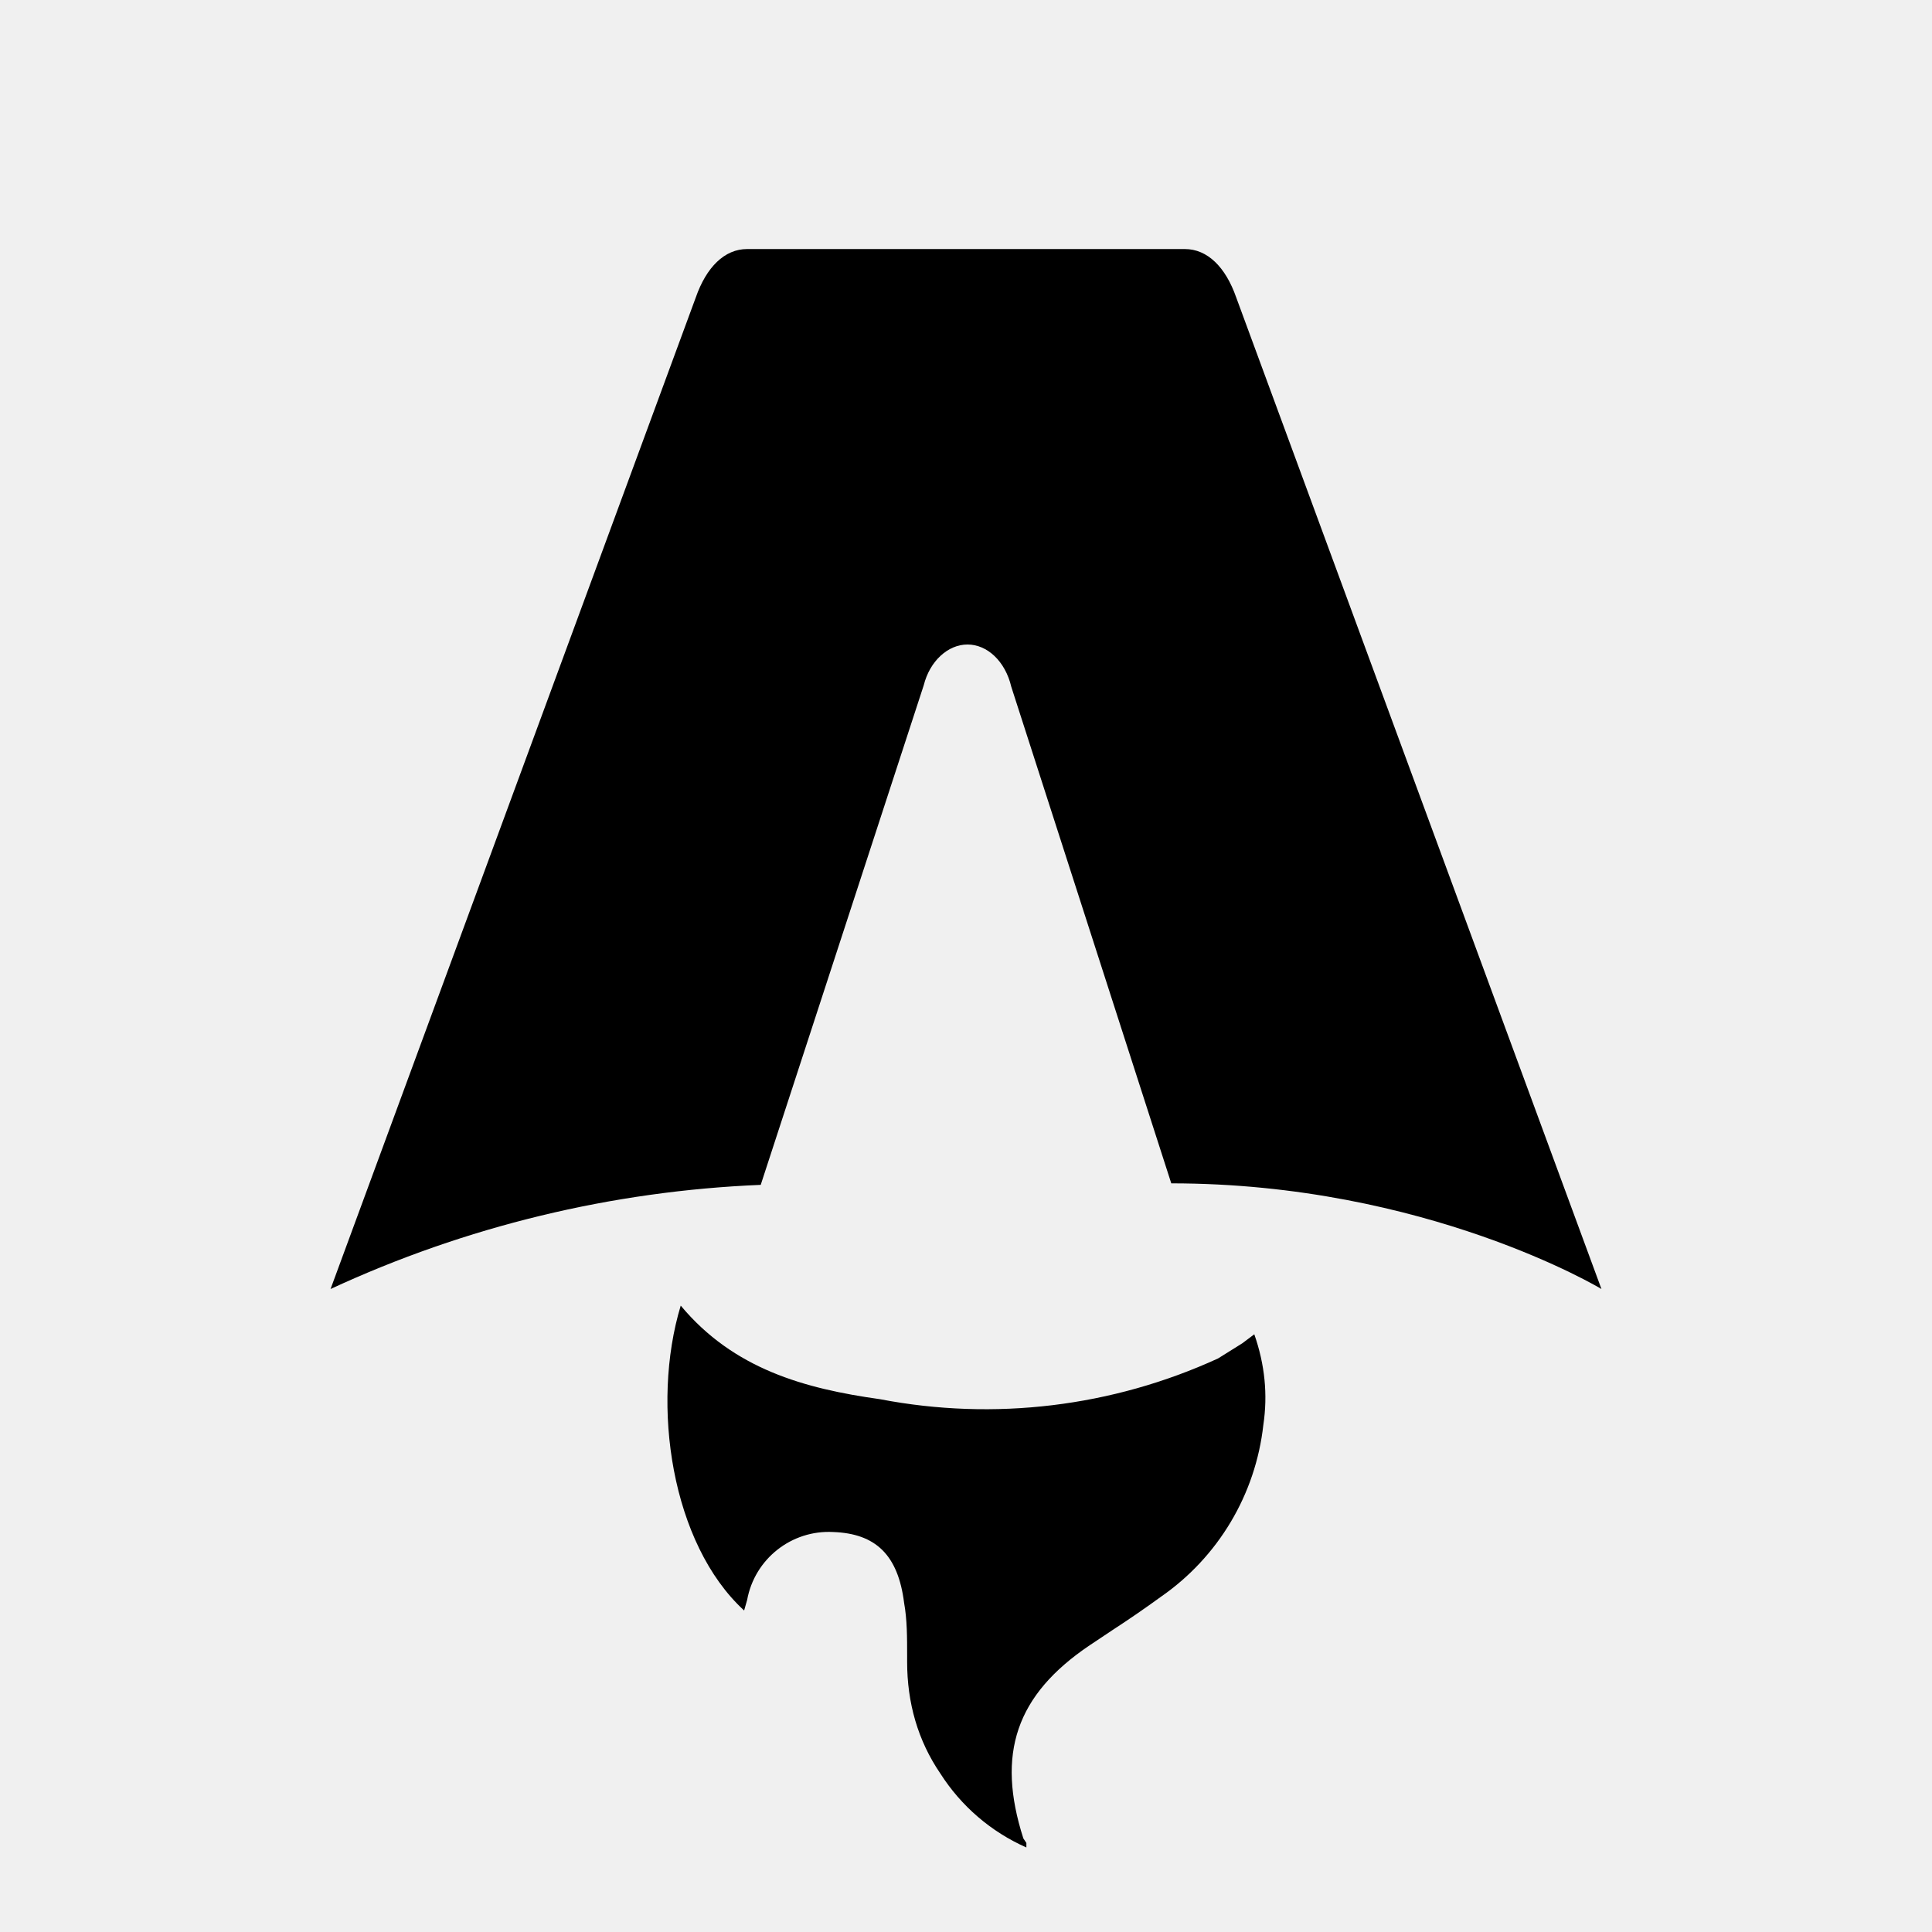
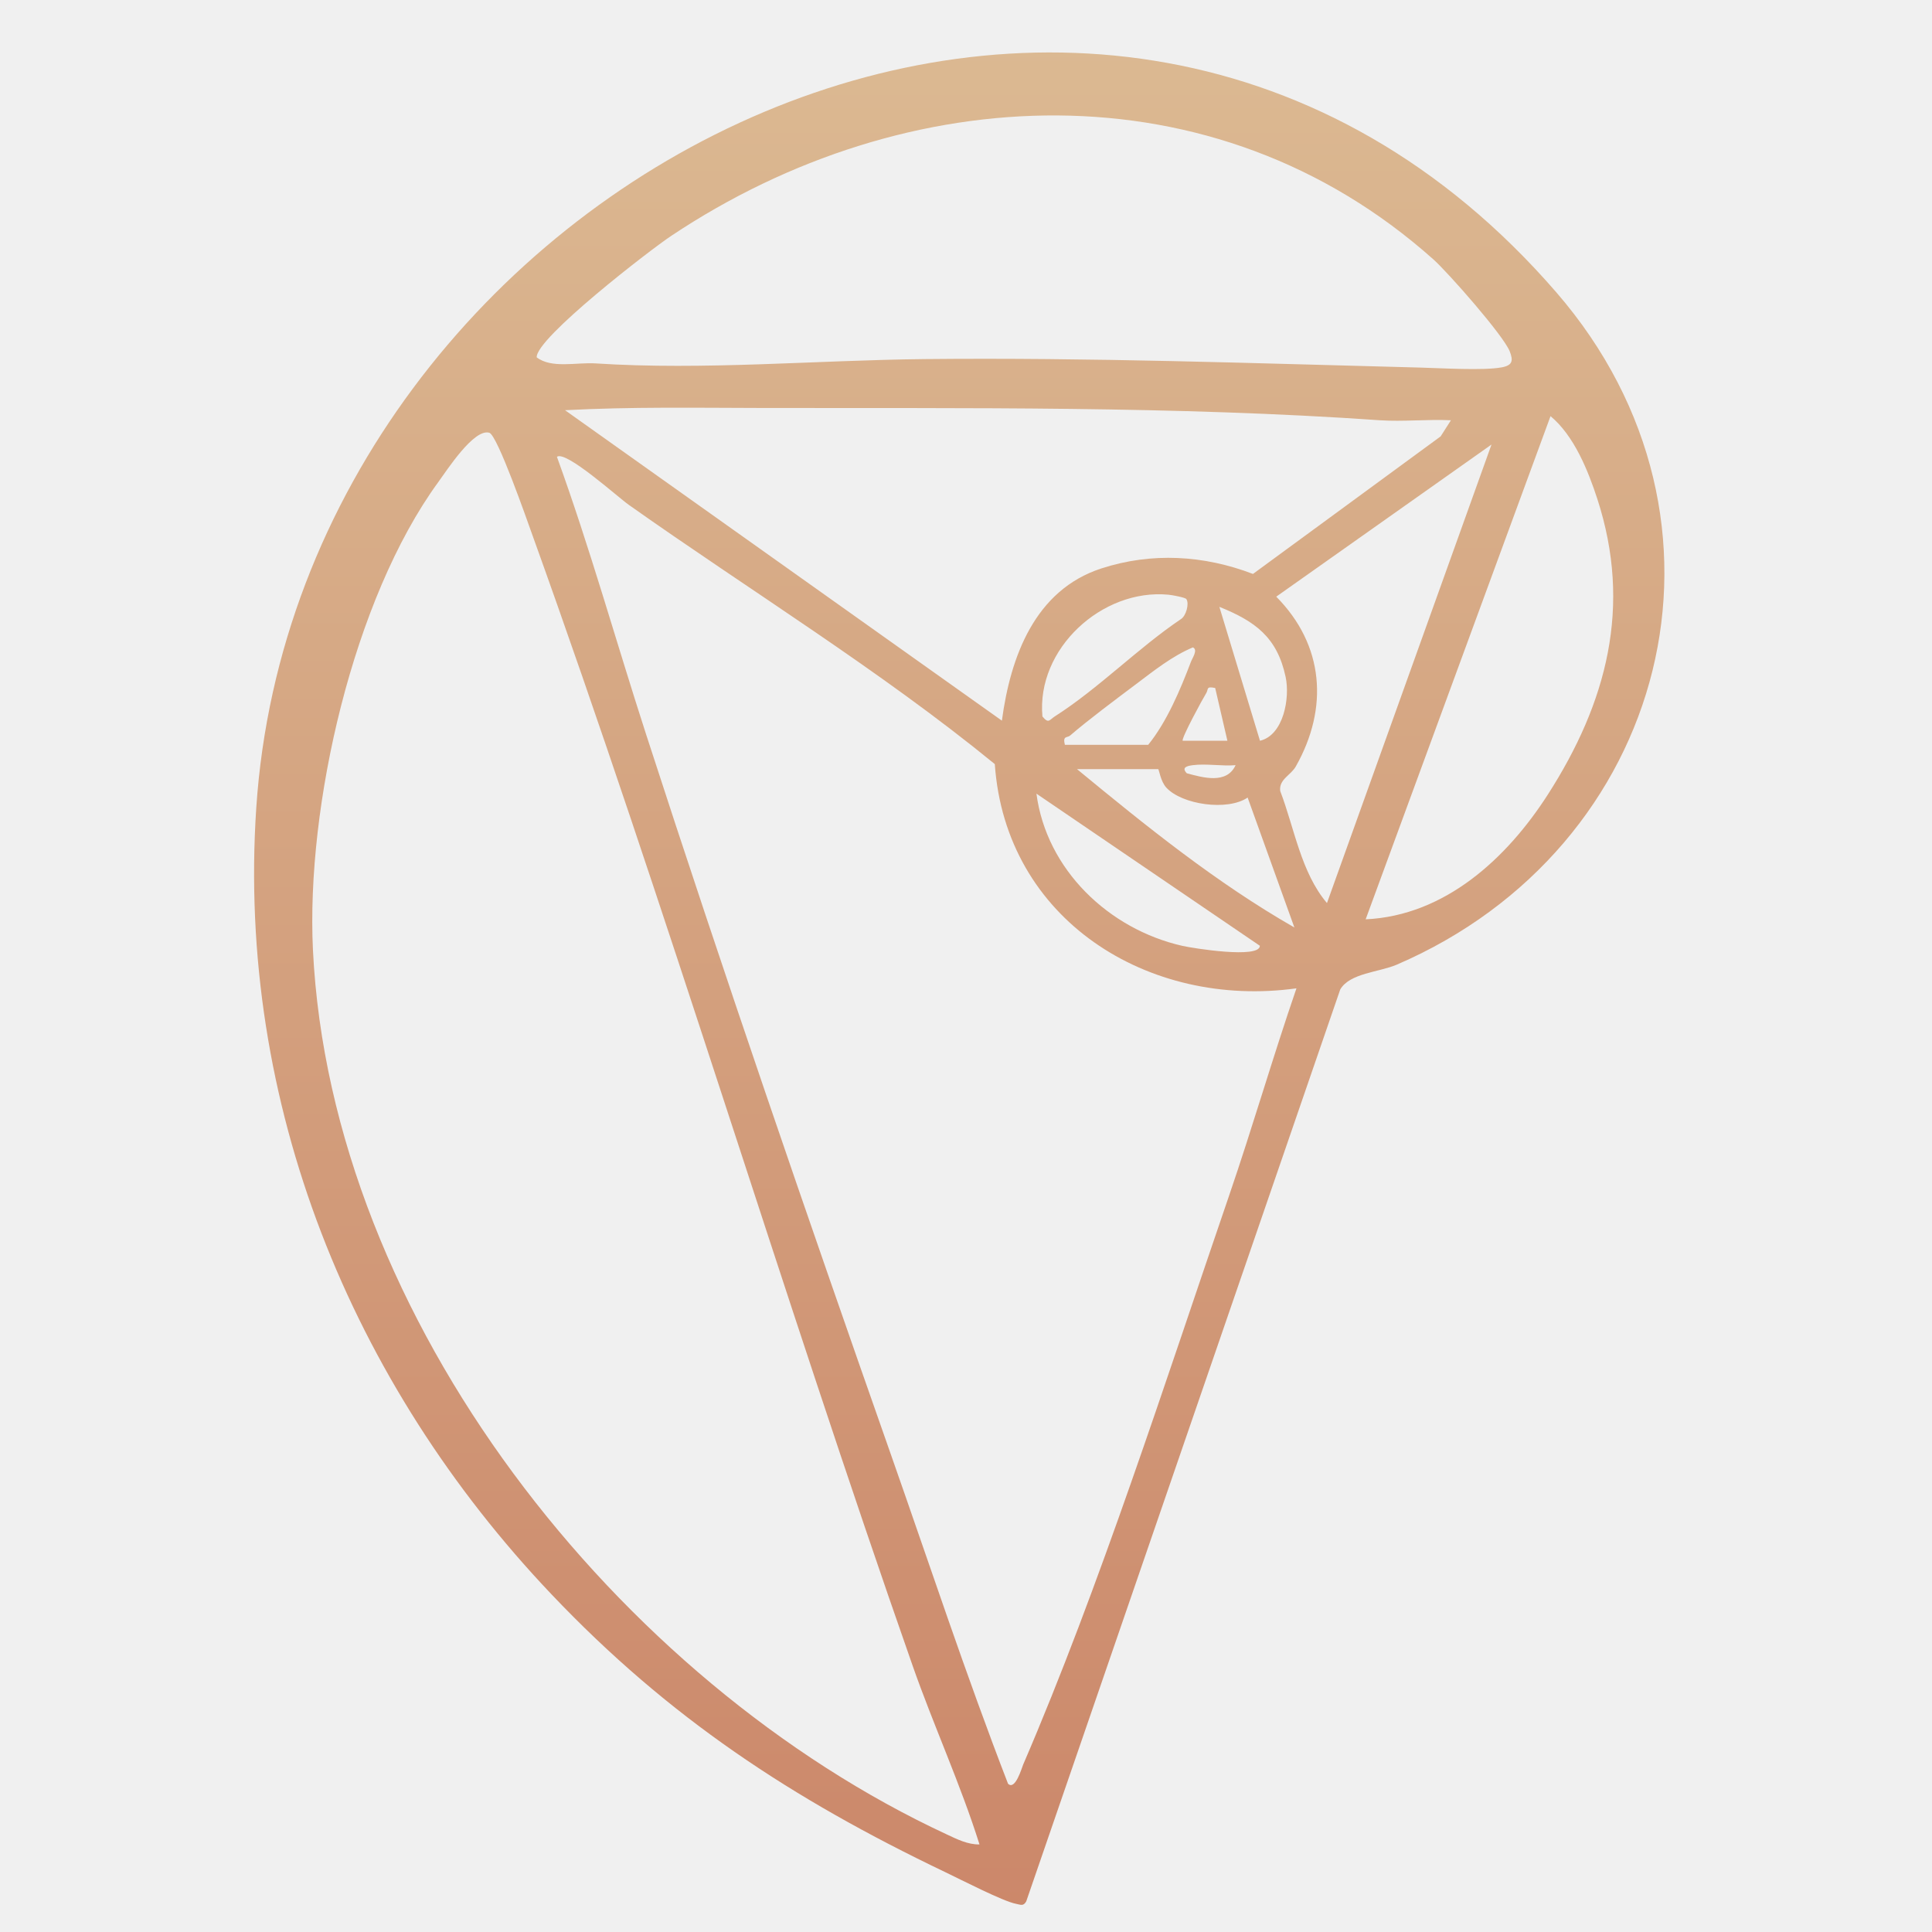
- <svg xmlns="http://www.w3.org/2000/svg" fill="none" viewBox="0 0 128 128">
-   <path d="M50.4 78.5a75.1 75.1 0 0 0-28.5 6.9l24.2-65.7c.7-2 1.9-3.2 3.4-3.2h29c1.5 0 2.7 1.2 3.4 3.2l24.2 65.7s-11.6-7-28.5-7L67 45.5c-.4-1.7-1.6-2.8-2.9-2.8-1.3 0-2.5 1.1-2.9 2.7L50.4 78.5Zm-1.1 28.2Zm-4.2-20.2c-2 6.6-.6 15.8 4.2 20.2a17.5 17.5 0 0 1 .2-.7 5.5 5.5 0 0 1 5.7-4.5c2.8.1 4.3 1.5 4.7 4.7.2 1.1.2 2.3.2 3.5v.4c0 2.7.7 5.2 2.2 7.4a13 13 0 0 0 5.7 4.9v-.3l-.2-.3c-1.8-5.6-.5-9.5 4.4-12.8l1.5-1a73 73 0 0 0 3.2-2.2 16 16 0 0 0 6.8-11.4c.3-2 .1-4-.6-6l-.8.6-1.6 1a37 37 0 0 1-22.4 2.7c-5-.7-9.7-2-13.2-6.2Z" />
-   <style>
-         path { fill: #000; }
-         @media (prefers-color-scheme: dark) {
-             path { fill: #FFF; }
-         }
-     </style>
+ <svg xmlns="http://www.w3.org/2000/svg" id="Layer_1" data-name="Layer 1" viewBox="0 0 286.4 286.3">
+   <defs>
+     <linearGradient id="linear-gradient" x1="142.2" y1="-22.24" x2="142.2" y2="290.85" gradientUnits="userSpaceOnUse">
+       <stop offset="0" stop-color="#ddbe96" />
+       <stop offset="1" stop-color="#cb8669" />
+     </linearGradient>
+   </defs>
+   <path d="M81.75,236.34c-29.73-31.3-46.68-72.77-43.76-116.6C44.21,26.53,163.33-34.52,230.73,43.36c29.35,33.92,16.5,82.35-23.67,99.64-2.63,1.13-6.95,1.24-8.38,3.67l-46.55,135.19c-.44.78-.86.48-1.52.36-1.87-.34-8.22-3.61-10.44-4.67-22.83-10.92-41.05-22.92-58.42-41.21ZM212.47,38.44c-32.48-28.97-78.11-26.74-112.99-3.46-3.11,2.07-20.06,15.15-19.92,17.99,2.19,1.7,5.92.72,8.71.9,16.06,1.04,32.65-.47,48.77-.64,24.58-.25,49.03.63,73.49,1.26,3.1.08,9.37.47,12.07-.03,1.62-.3,1.75-.98,1.2-2.38-.93-2.36-9.15-11.7-11.34-13.65ZM215.08,62.3c-3.48-.17-7.06.23-10.53,0-30.42-2.12-61.17-1.76-91.54-1.82-9.74-.02-19.53-.19-29.25.33l64.76,46.02c1.27-9.48,4.88-19.36,14.76-22.57,7.46-2.42,15.2-1.96,22.46.82l27.82-20.39,1.52-2.38ZM202.44,136.28c11.77-.54,20.95-9.06,26.99-18.46,8.79-13.69,12.52-27.93,7.37-43.82-1.39-4.28-3.47-9.42-6.95-12.31l-27.4,74.58ZM145.2,273.42c-2.83-8.99-6.8-17.61-9.91-26.49-19.48-55.54-36.39-112.14-56.33-167.51-.8-2.22-5.22-14.93-6.43-15.27-2.28-.65-6.25,5.52-7.57,7.33-12.63,17.34-19.6,48.05-18.57,69.33,2.67,54.77,45.26,108.5,93.97,131.13,1.52.71,3.11,1.51,4.84,1.48ZM221.1,65.9l-31.91,22.55c7.1,7.16,7.8,16.51,2.9,25.17-.74,1.31-2.53,1.91-2.31,3.64,2.1,5.48,3.07,12.06,6.93,16.61l24.39-67.97ZM192.19,146.51c-21.99,3.05-43.13-10.19-44.72-33.24-17.05-13.94-36.2-25.66-54.27-38.44-1.62-1.14-9.33-8.11-10.64-7.11,4.92,13.56,8.79,27.49,13.24,41.21,11.56,35.65,23.76,71.12,36.18,106.44,5.76,16.37,11.19,32.87,17.45,49.05,1.07,1.04,2.02-2.3,2.25-2.85,11.28-26.18,21.21-57.19,30.54-84.39,3.48-10.15,6.47-20.51,9.96-30.65ZM175.87,88.81c-.16-.24-2.1-.6-2.65-.65-9.84-.94-19.61,8.01-18.69,18.05.93,1.13,1.03.5,1.82,0,6.53-4.17,12.26-10.07,18.69-14.42.79-.47,1.28-2.31.83-2.97ZM186.78,109.81c3.51-.83,4.47-6.37,3.8-9.47-1.26-5.89-4.53-8.25-9.82-10.38l6.02,19.85ZM157.86,110.41h12.35c2.76-3.4,4.77-8.18,6.34-12.32.21-.55,1.08-1.78.28-2.12-3.07,1.29-5.78,3.46-8.41,5.44-2.98,2.24-7.04,5.26-9.79,7.63-.43.37-1.13-.03-.77,1.38ZM180.14,101.99c-1.41-.3-.96.19-1.34.78-.4.62-3.76,6.78-3.47,7.04h6.62s-1.81-7.82-1.81-7.82ZM183.16,113.43c-2.02.17-4.37-.26-6.34,0-.84.11-1.73.32-.89,1.2,2.36.63,5.9,1.68,7.23-1.19ZM171.71,114.02h-12.05c10.24,8.44,20.65,16.85,32.22,23.47l-6.93-19.26c-2.97,2.03-9.74,1.06-12.06-1.48-.85-.93-1.06-2.64-1.19-2.72ZM153.64,117.64c1.48,11.29,10.74,20.11,21.66,22.58,1.56.35,11.47,1.94,11.46-.02l-33.12-22.55Z" fill="url(#linear-gradient)" />
</svg>
